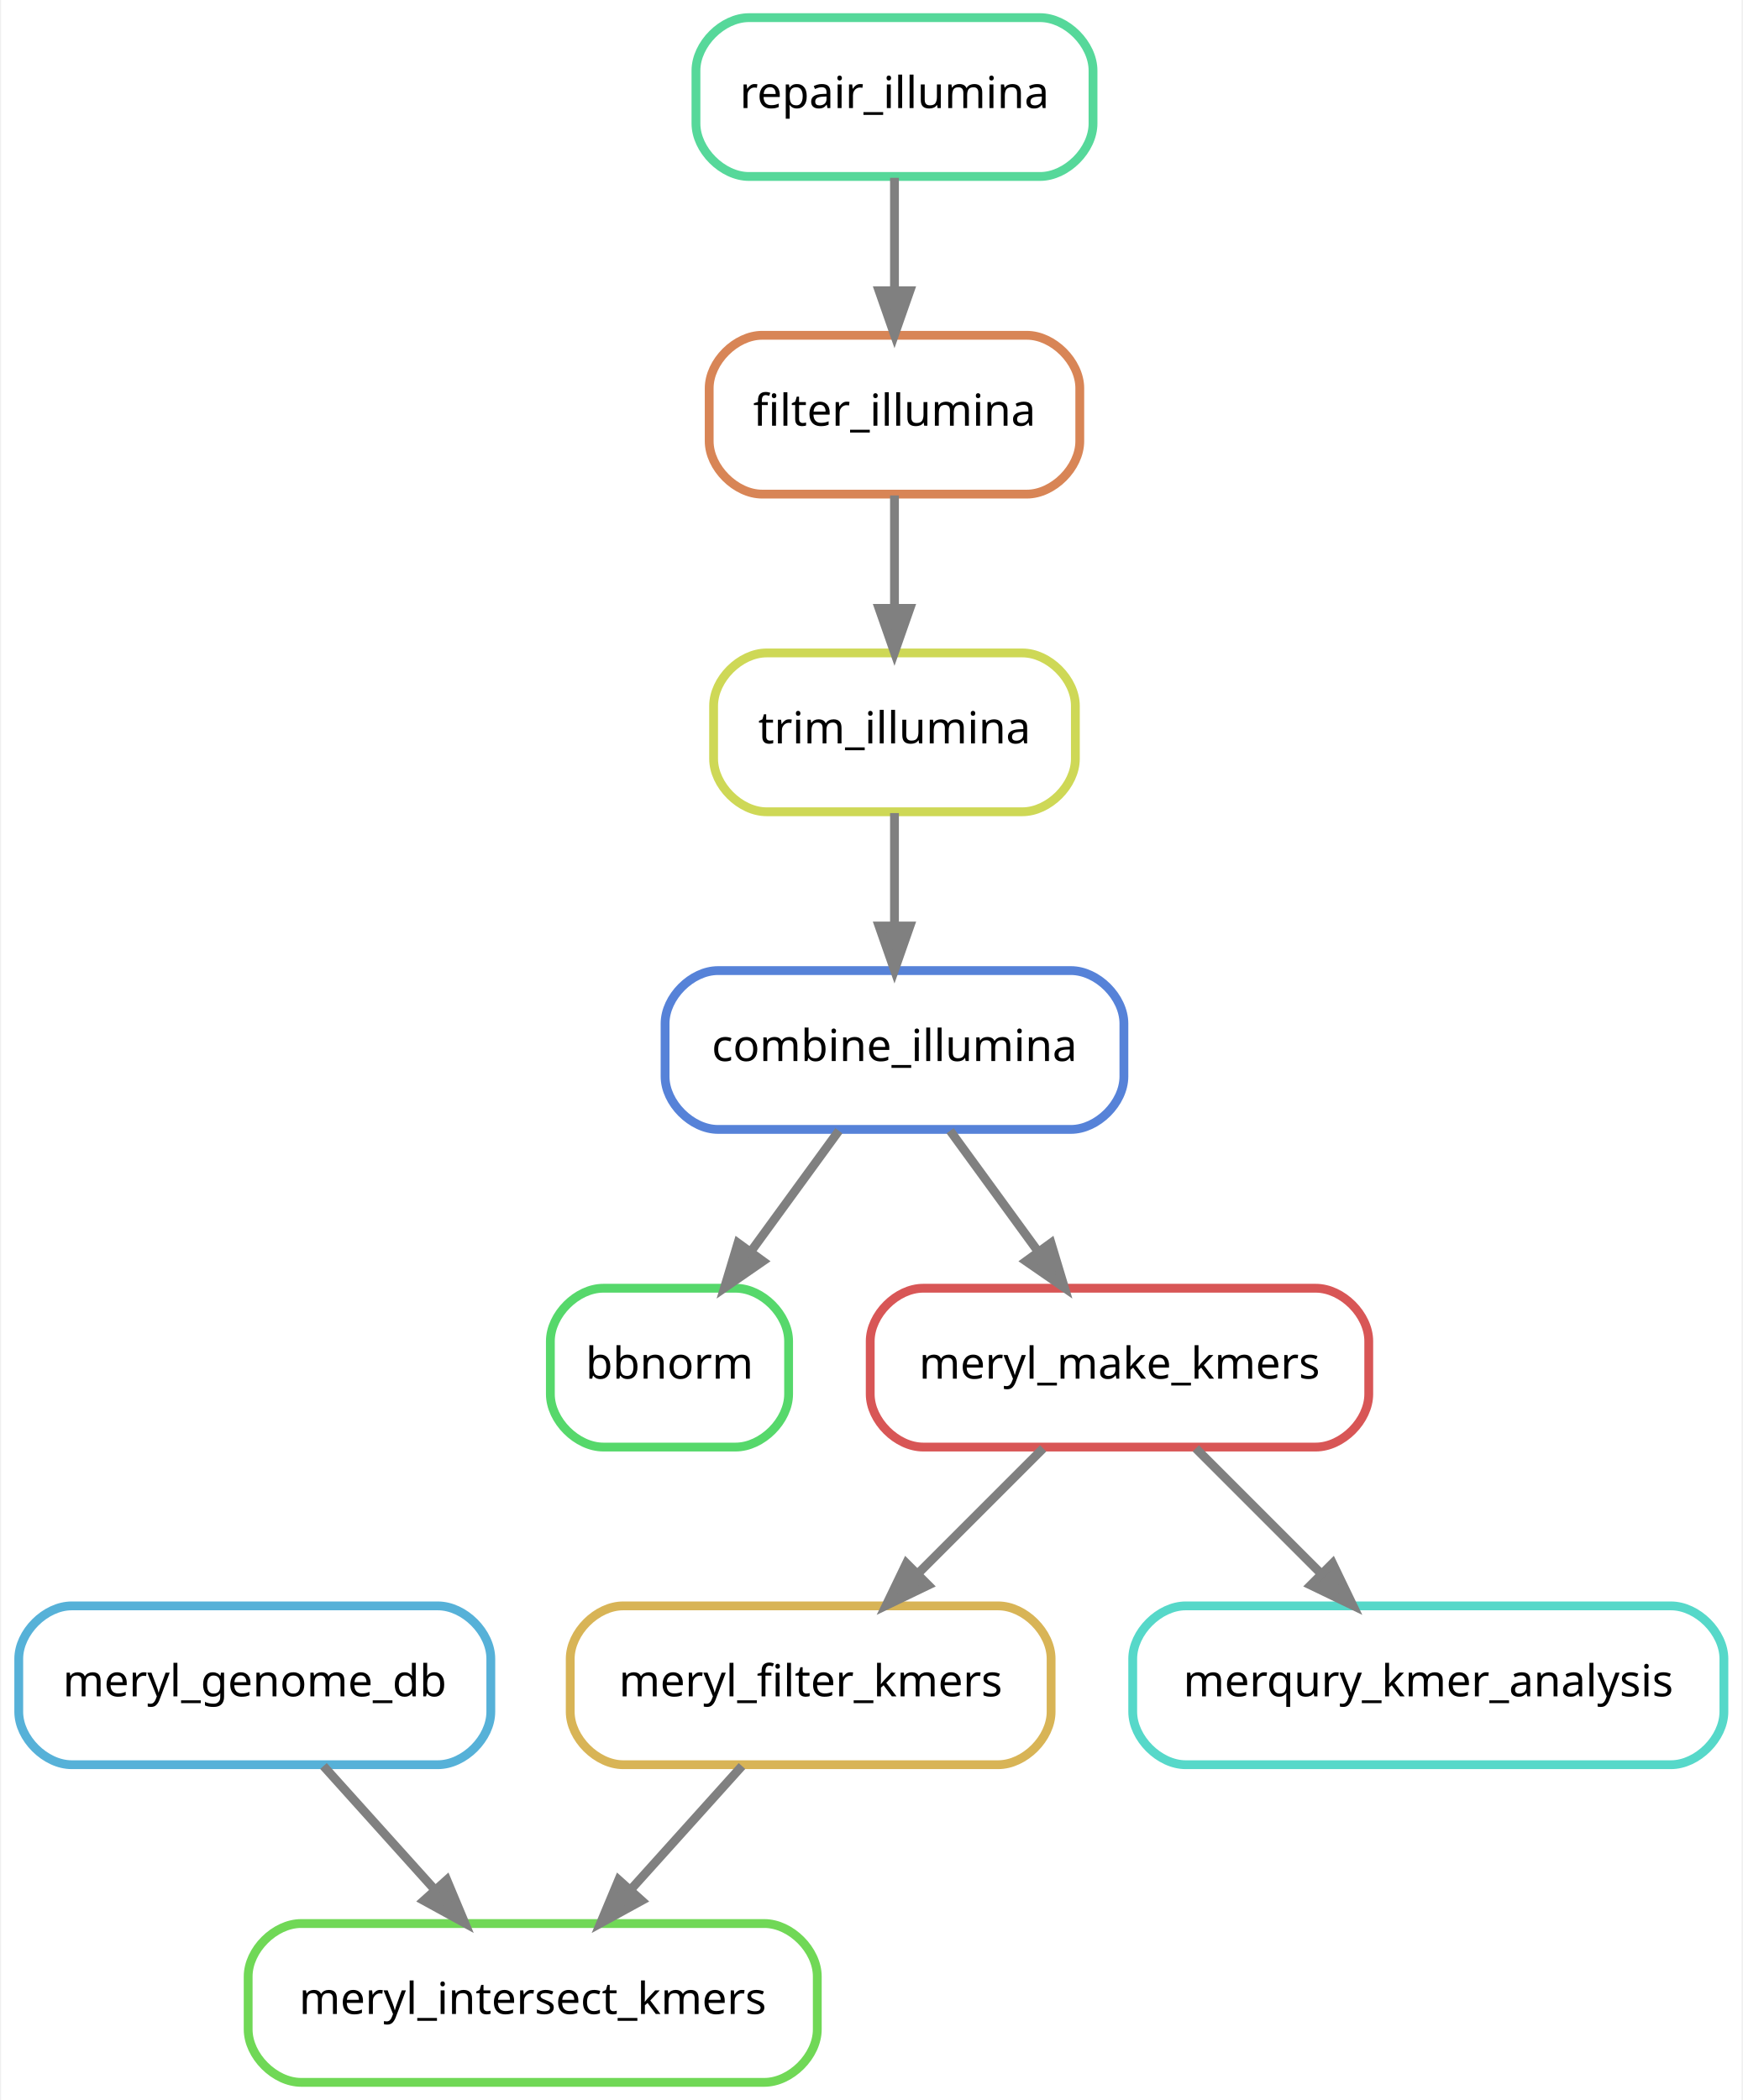
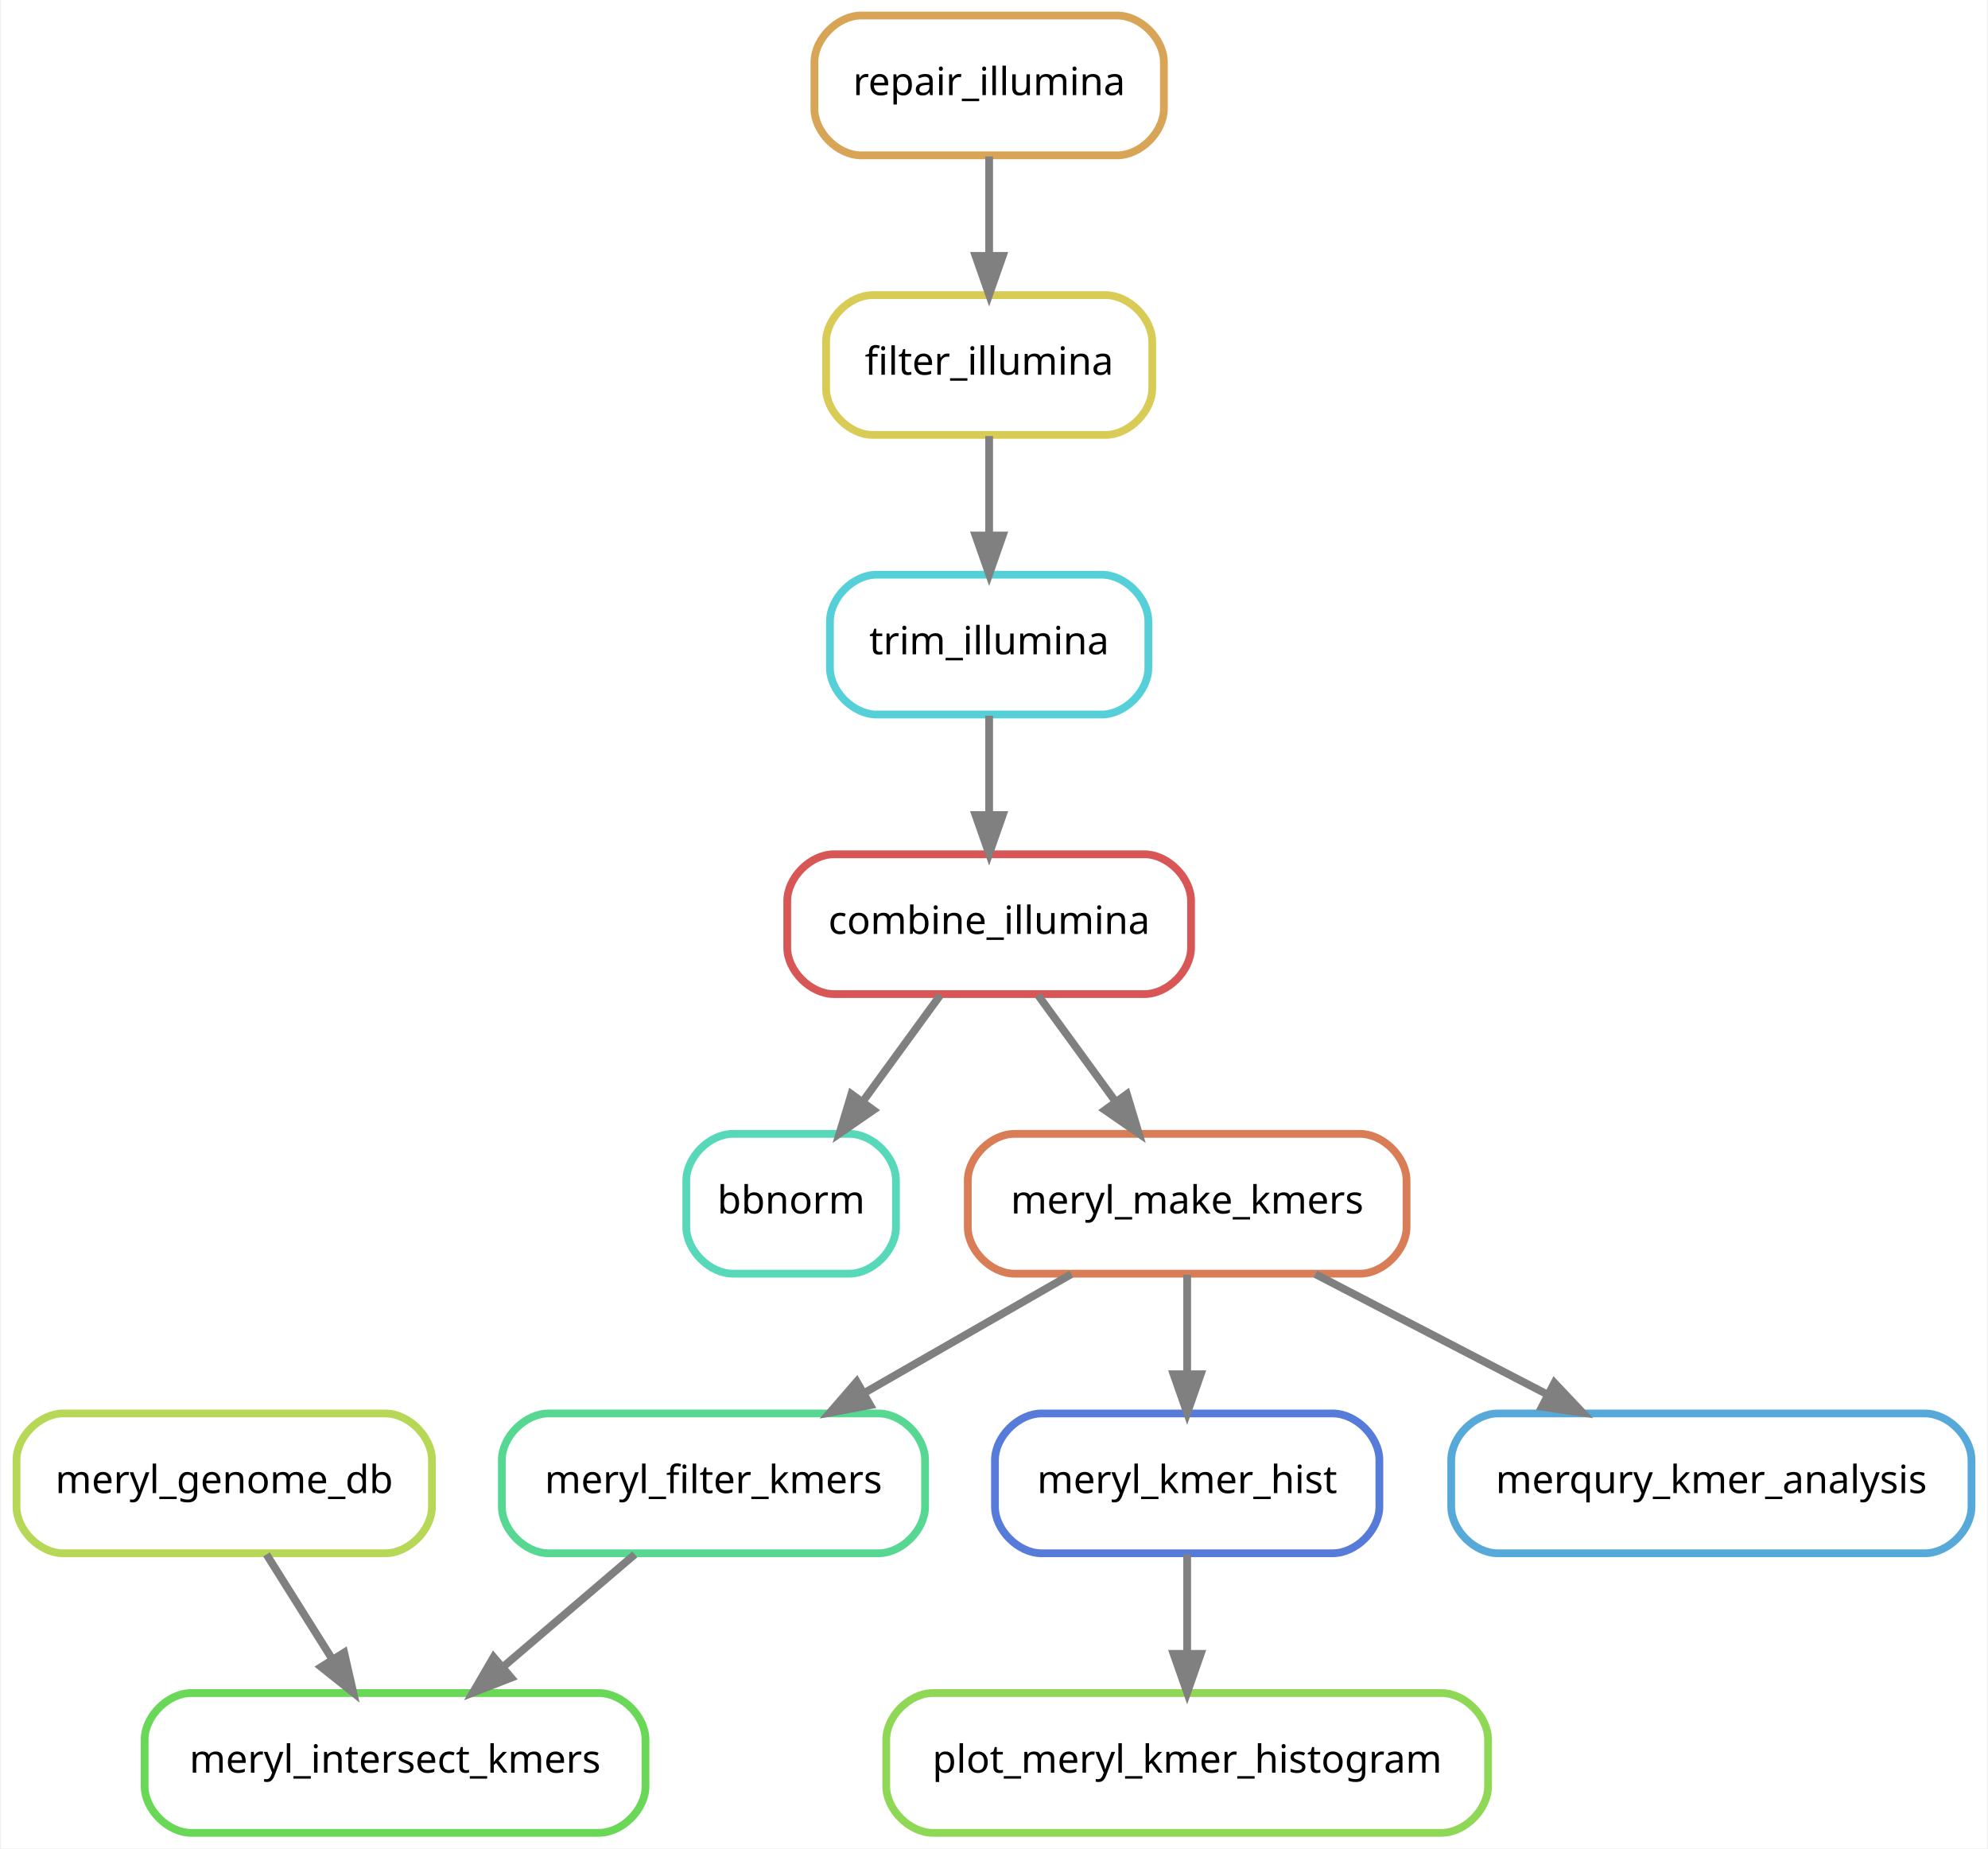
- <svg xmlns="http://www.w3.org/2000/svg" width="395pt" height="476pt" viewBox="0.00 0.00 394.50 476.00">
+ <svg xmlns="http://www.w3.org/2000/svg" width="512pt" height="476pt" viewBox="0.00 0.00 511.50 476.00">
  <g id="graph0" class="graph" transform="scale(1 1) rotate(0) translate(4 472)">
-     <polygon fill="white" stroke="transparent" points="-4,4 -4,-472 390.5,-472 390.5,4 -4,4" />
+     <polygon fill="white" stroke="transparent" points="-4,4 -4,-472 507.5,-472 507.5,4 -4,4" />
    <g id="node1" class="node">
-       <path fill="none" stroke="#56d86b" stroke-width="2" d="M162.5,-180C162.5,-180 132.5,-180 132.5,-180 126.5,-180 120.5,-174 120.5,-168 120.5,-168 120.5,-156 120.5,-156 120.5,-150 126.5,-144 132.5,-144 132.5,-144 162.5,-144 162.5,-144 168.5,-144 174.5,-150 174.5,-156 174.5,-156 174.5,-168 174.5,-168 174.5,-174 168.5,-180 162.5,-180" />
-       <text text-anchor="middle" x="147.5" y="-159.5" font-family="sans" font-size="10.00">bbnorm</text>
+       <path fill="none" stroke="#56d8b9" stroke-width="2" d="M214.5,-180C214.5,-180 184.5,-180 184.5,-180 178.5,-180 172.5,-174 172.5,-168 172.5,-168 172.5,-156 172.5,-156 172.5,-150 178.5,-144 184.5,-144 184.5,-144 214.5,-144 214.5,-144 220.5,-144 226.5,-150 226.5,-156 226.5,-156 226.5,-168 226.5,-168 226.5,-174 220.5,-180 214.5,-180" />
+       <text text-anchor="middle" x="199.5" y="-159.5" font-family="sans" font-size="10.00">bbnorm</text>
    </g>
    <g id="node2" class="node">
-       <path fill="none" stroke="#5682d8" stroke-width="2" d="M238.5,-252C238.5,-252 158.5,-252 158.5,-252 152.5,-252 146.5,-246 146.5,-240 146.5,-240 146.5,-228 146.5,-228 146.5,-222 152.5,-216 158.5,-216 158.5,-216 238.5,-216 238.5,-216 244.5,-216 250.5,-222 250.5,-228 250.5,-228 250.5,-240 250.5,-240 250.5,-246 244.5,-252 238.5,-252" />
-       <text text-anchor="middle" x="198.5" y="-231.5" font-family="sans" font-size="10.00">combine_illumina</text>
+       <path fill="none" stroke="#d85656" stroke-width="2" d="M290.5,-252C290.5,-252 210.5,-252 210.5,-252 204.5,-252 198.5,-246 198.5,-240 198.5,-240 198.5,-228 198.5,-228 198.5,-222 204.5,-216 210.5,-216 210.5,-216 290.5,-216 290.5,-216 296.5,-216 302.5,-222 302.5,-228 302.5,-228 302.5,-240 302.5,-240 302.5,-246 296.5,-252 290.5,-252" />
+       <text text-anchor="middle" x="250.5" y="-231.5" font-family="sans" font-size="10.00">combine_illumina</text>
    </g>
    <g id="edge1" class="edge">
-       <path fill="none" stroke="grey" stroke-width="2" d="M185.89,-215.7C179.9,-207.47 172.62,-197.48 166.02,-188.42" />
-       <polygon fill="grey" stroke="grey" stroke-width="2" points="168.68,-186.13 159.96,-180.1 163.02,-190.25 168.68,-186.13" />
+       <path fill="none" stroke="grey" stroke-width="2" d="M237.89,-215.7C231.9,-207.47 224.62,-197.48 218.02,-188.42" />
+       <polygon fill="grey" stroke="grey" stroke-width="2" points="220.68,-186.13 211.96,-180.1 215.02,-190.25 220.68,-186.13" />
+     </g>
+     <g id="node8" class="node">
+       <path fill="none" stroke="#d87d56" stroke-width="2" d="M346,-180C346,-180 257,-180 257,-180 251,-180 245,-174 245,-168 245,-168 245,-156 245,-156 245,-150 251,-144 257,-144 257,-144 346,-144 346,-144 352,-144 358,-150 358,-156 358,-156 358,-168 358,-168 358,-174 352,-180 346,-180" />
+       <text text-anchor="middle" x="301.5" y="-159.5" font-family="sans" font-size="10.00">meryl_make_kmers</text>
+     </g>
+     <g id="edge7" class="edge">
+       <path fill="none" stroke="grey" stroke-width="2" d="M263.11,-215.7C269.1,-207.47 276.38,-197.48 282.98,-188.42" />
+       <polygon fill="grey" stroke="grey" stroke-width="2" points="285.98,-190.25 289.04,-180.1 280.32,-186.13 285.98,-190.25" />
+     </g>
+     <g id="node3" class="node">
+       <path fill="none" stroke="#56d0d8" stroke-width="2" d="M279.5,-324C279.5,-324 221.5,-324 221.5,-324 215.5,-324 209.5,-318 209.5,-312 209.5,-312 209.5,-300 209.5,-300 209.5,-294 215.5,-288 221.5,-288 221.5,-288 279.5,-288 279.5,-288 285.5,-288 291.5,-294 291.5,-300 291.5,-300 291.5,-312 291.5,-312 291.5,-318 285.5,-324 279.5,-324" />
+       <text text-anchor="middle" x="250.5" y="-303.5" font-family="sans" font-size="10.00">trim_illumina</text>
+     </g>
+     <g id="edge2" class="edge">
+       <path fill="none" stroke="grey" stroke-width="2" d="M250.5,-287.7C250.5,-279.98 250.5,-270.71 250.5,-262.11" />
+       <polygon fill="grey" stroke="grey" stroke-width="2" points="254,-262.1 250.5,-252.1 247,-262.1 254,-262.1" />
+     </g>
+     <g id="node4" class="node">
+       <path fill="none" stroke="#d8cb56" stroke-width="2" d="M280.5,-396C280.5,-396 220.5,-396 220.5,-396 214.5,-396 208.5,-390 208.5,-384 208.5,-384 208.5,-372 208.5,-372 208.5,-366 214.5,-360 220.5,-360 220.5,-360 280.5,-360 280.5,-360 286.5,-360 292.5,-366 292.5,-372 292.5,-372 292.5,-384 292.5,-384 292.5,-390 286.5,-396 280.5,-396" />
+       <text text-anchor="middle" x="250.5" y="-375.5" font-family="sans" font-size="10.00">filter_illumina</text>
+     </g>
+     <g id="edge3" class="edge">
+       <path fill="none" stroke="grey" stroke-width="2" d="M250.5,-359.7C250.5,-351.98 250.5,-342.71 250.5,-334.11" />
+       <polygon fill="grey" stroke="grey" stroke-width="2" points="254,-334.1 250.5,-324.1 247,-334.1 254,-334.1" />
+     </g>
+     <g id="node5" class="node">
+       <path fill="none" stroke="#d8a456" stroke-width="2" d="M283.5,-468C283.5,-468 217.5,-468 217.5,-468 211.5,-468 205.5,-462 205.5,-456 205.5,-456 205.5,-444 205.5,-444 205.5,-438 211.5,-432 217.5,-432 217.5,-432 283.5,-432 283.5,-432 289.5,-432 295.5,-438 295.5,-444 295.5,-444 295.5,-456 295.5,-456 295.5,-462 289.5,-468 283.5,-468" />
+       <text text-anchor="middle" x="250.5" y="-447.5" font-family="sans" font-size="10.00">repair_illumina</text>
+     </g>
+     <g id="edge4" class="edge">
+       <path fill="none" stroke="grey" stroke-width="2" d="M250.5,-431.7C250.5,-423.98 250.5,-414.71 250.5,-406.11" />
+       <polygon fill="grey" stroke="grey" stroke-width="2" points="254,-406.1 250.5,-396.1 247,-406.1 254,-406.1" />
    </g>
    <g id="node6" class="node">
-       <path fill="none" stroke="#d85656" stroke-width="2" d="M294,-180C294,-180 205,-180 205,-180 199,-180 193,-174 193,-168 193,-168 193,-156 193,-156 193,-150 199,-144 205,-144 205,-144 294,-144 294,-144 300,-144 306,-150 306,-156 306,-156 306,-168 306,-168 306,-174 300,-180 294,-180" />
-       <text text-anchor="middle" x="249.5" y="-159.5" font-family="sans" font-size="10.00">meryl_make_kmers</text>
+       <path fill="none" stroke="#8fd856" stroke-width="2" d="M367,-36C367,-36 236,-36 236,-36 230,-36 224,-30 224,-24 224,-24 224,-12 224,-12 224,-6 230,0 236,0 236,0 367,0 367,0 373,0 379,-6 379,-12 379,-12 379,-24 379,-24 379,-30 373,-36 367,-36" />
+       <text text-anchor="middle" x="301.5" y="-15.5" font-family="sans" font-size="10.00">plot_meryl_kmer_histogram</text>
+     </g>
+     <g id="node7" class="node">
+       <path fill="none" stroke="#567bd8" stroke-width="2" d="M339,-108C339,-108 264,-108 264,-108 258,-108 252,-102 252,-96 252,-96 252,-84 252,-84 252,-78 258,-72 264,-72 264,-72 339,-72 339,-72 345,-72 351,-78 351,-84 351,-84 351,-96 351,-96 351,-102 345,-108 339,-108" />
+       <text text-anchor="middle" x="301.5" y="-87.5" font-family="sans" font-size="10.00">meryl_kmer_hist</text>
    </g>
    <g id="edge5" class="edge">
-       <path fill="none" stroke="grey" stroke-width="2" d="M211.11,-215.7C217.1,-207.47 224.38,-197.48 230.98,-188.42" />
-       <polygon fill="grey" stroke="grey" stroke-width="2" points="233.98,-190.25 237.04,-180.1 228.32,-186.13 233.98,-190.25" />
+       <path fill="none" stroke="grey" stroke-width="2" d="M301.5,-71.7C301.5,-63.98 301.5,-54.71 301.5,-46.11" />
+       <polygon fill="grey" stroke="grey" stroke-width="2" points="305,-46.1 301.5,-36.1 298,-46.1 305,-46.1" />
    </g>
-     <g id="node3" class="node">
-       <path fill="none" stroke="#ced856" stroke-width="2" d="M227.5,-324C227.5,-324 169.5,-324 169.5,-324 163.5,-324 157.5,-318 157.5,-312 157.5,-312 157.5,-300 157.5,-300 157.5,-294 163.5,-288 169.5,-288 169.5,-288 227.5,-288 227.5,-288 233.5,-288 239.5,-294 239.5,-300 239.5,-300 239.5,-312 239.5,-312 239.5,-318 233.5,-324 227.5,-324" />
-       <text text-anchor="middle" x="198.5" y="-303.5" font-family="sans" font-size="10.00">trim_illumina</text>
+     <g id="edge6" class="edge">
+       <path fill="none" stroke="grey" stroke-width="2" d="M301.5,-143.7C301.5,-135.98 301.5,-126.71 301.5,-118.11" />
+       <polygon fill="grey" stroke="grey" stroke-width="2" points="305,-118.1 301.5,-108.1 298,-118.1 305,-118.1" />
    </g>
-     <g id="edge2" class="edge">
-       <path fill="none" stroke="grey" stroke-width="2" d="M198.5,-287.7C198.5,-279.98 198.5,-270.71 198.5,-262.11" />
-       <polygon fill="grey" stroke="grey" stroke-width="2" points="202,-262.1 198.5,-252.1 195,-262.1 202,-262.1" />
-     </g>
-     <g id="node4" class="node">
-       <path fill="none" stroke="#d88556" stroke-width="2" d="M228.5,-396C228.5,-396 168.5,-396 168.5,-396 162.5,-396 156.5,-390 156.5,-384 156.5,-384 156.5,-372 156.5,-372 156.5,-366 162.5,-360 168.5,-360 168.5,-360 228.5,-360 228.5,-360 234.5,-360 240.5,-366 240.5,-372 240.5,-372 240.5,-384 240.5,-384 240.5,-390 234.5,-396 228.5,-396" />
-       <text text-anchor="middle" x="198.5" y="-375.5" font-family="sans" font-size="10.00">filter_illumina</text>
-     </g>
-     <g id="edge3" class="edge">
-       <path fill="none" stroke="grey" stroke-width="2" d="M198.5,-359.7C198.5,-351.98 198.5,-342.71 198.5,-334.11" />
-       <polygon fill="grey" stroke="grey" stroke-width="2" points="202,-334.1 198.5,-324.1 195,-334.1 202,-334.1" />
-     </g>
-     <g id="node5" class="node">
-       <path fill="none" stroke="#56d89a" stroke-width="2" d="M231.5,-468C231.5,-468 165.5,-468 165.5,-468 159.5,-468 153.5,-462 153.5,-456 153.5,-456 153.5,-444 153.5,-444 153.5,-438 159.5,-432 165.5,-432 165.5,-432 231.5,-432 231.5,-432 237.5,-432 243.5,-438 243.5,-444 243.5,-444 243.5,-456 243.5,-456 243.5,-462 237.5,-468 231.5,-468" />
-       <text text-anchor="middle" x="198.5" y="-447.5" font-family="sans" font-size="10.00">repair_illumina</text>
-     </g>
-     <g id="edge4" class="edge">
-       <path fill="none" stroke="grey" stroke-width="2" d="M198.5,-431.7C198.5,-423.98 198.5,-414.71 198.5,-406.11" />
-       <polygon fill="grey" stroke="grey" stroke-width="2" points="202,-406.1 198.5,-396.1 195,-406.1 202,-406.1" />
-     </g>
-     <g id="node8" class="node">
-       <path fill="none" stroke="#d8b456" stroke-width="2" d="M222,-108C222,-108 137,-108 137,-108 131,-108 125,-102 125,-96 125,-96 125,-84 125,-84 125,-78 131,-72 137,-72 137,-72 222,-72 222,-72 228,-72 234,-78 234,-84 234,-84 234,-96 234,-96 234,-102 228,-108 222,-108" />
+     <g id="node10" class="node">
+       <path fill="none" stroke="#56d892" stroke-width="2" d="M222,-108C222,-108 137,-108 137,-108 131,-108 125,-102 125,-96 125,-96 125,-84 125,-84 125,-78 131,-72 137,-72 137,-72 222,-72 222,-72 228,-72 234,-78 234,-84 234,-84 234,-96 234,-96 234,-102 228,-108 222,-108" />
      <text text-anchor="middle" x="179.5" y="-87.5" font-family="sans" font-size="10.00">meryl_filter_kmers</text>
    </g>
+     <g id="edge10" class="edge">
+       <path fill="none" stroke="grey" stroke-width="2" d="M271.66,-143.88C255.56,-134.64 235.5,-123.13 218.21,-113.21" />
+       <polygon fill="grey" stroke="grey" stroke-width="2" points="219.87,-110.13 209.46,-108.19 216.39,-116.2 219.87,-110.13" />
+     </g>
+     <g id="node12" class="node">
+       <path fill="none" stroke="#56a9d8" stroke-width="2" d="M491.5,-108C491.5,-108 381.5,-108 381.5,-108 375.5,-108 369.5,-102 369.5,-96 369.5,-96 369.5,-84 369.5,-84 369.5,-78 375.5,-72 381.5,-72 381.5,-72 491.5,-72 491.5,-72 497.5,-72 503.5,-78 503.5,-84 503.5,-84 503.5,-96 503.5,-96 503.5,-102 497.5,-108 491.5,-108" />
+       <text text-anchor="middle" x="436.5" y="-87.5" font-family="sans" font-size="10.00">merqury_kmer_analysis</text>
+     </g>
+     <g id="edge11" class="edge">
+       <path fill="none" stroke="grey" stroke-width="2" d="M334.52,-143.88C352.58,-134.51 375.15,-122.81 394.45,-112.8" />
+       <polygon fill="grey" stroke="grey" stroke-width="2" points="396.08,-115.9 403.35,-108.19 392.86,-109.69 396.08,-115.9" />
+     </g>
+     <g id="node9" class="node">
+       <path fill="none" stroke="#68d856" stroke-width="2" d="M150,-36C150,-36 45,-36 45,-36 39,-36 33,-30 33,-24 33,-24 33,-12 33,-12 33,-6 39,0 45,0 45,0 150,0 150,0 156,0 162,-6 162,-12 162,-12 162,-24 162,-24 162,-30 156,-36 150,-36" />
+       <text text-anchor="middle" x="97.5" y="-15.5" font-family="sans" font-size="10.00">meryl_intersect_kmers</text>
+     </g>
    <g id="edge8" class="edge">
-       <path fill="none" stroke="grey" stroke-width="2" d="M232.2,-143.7C223.64,-135.14 213.16,-124.66 203.8,-115.3" />
-       <polygon fill="grey" stroke="grey" stroke-width="2" points="206.15,-112.7 196.6,-108.1 201.2,-117.65 206.15,-112.7" />
+       <path fill="none" stroke="grey" stroke-width="2" d="M159.23,-71.7C149,-62.97 136.44,-52.24 125.32,-42.75" />
+       <polygon fill="grey" stroke="grey" stroke-width="2" points="127.41,-39.94 117.54,-36.1 122.87,-45.26 127.41,-39.94" />
    </g>
-     <g id="node10" class="node">
-       <path fill="none" stroke="#56d8c9" stroke-width="2" d="M374.5,-108C374.5,-108 264.5,-108 264.5,-108 258.5,-108 252.5,-102 252.5,-96 252.5,-96 252.5,-84 252.5,-84 252.5,-78 258.5,-72 264.5,-72 264.5,-72 374.5,-72 374.5,-72 380.5,-72 386.5,-78 386.5,-84 386.5,-84 386.5,-96 386.5,-96 386.5,-102 380.5,-108 374.5,-108" />
-       <text text-anchor="middle" x="319.5" y="-87.5" font-family="sans" font-size="10.00">merqury_kmer_analysis</text>
+     <g id="node11" class="node">
+       <path fill="none" stroke="#b6d856" stroke-width="2" d="M95,-108C95,-108 12,-108 12,-108 6,-108 0,-102 0,-96 0,-96 0,-84 0,-84 0,-78 6,-72 12,-72 12,-72 95,-72 95,-72 101,-72 107,-78 107,-84 107,-84 107,-96 107,-96 107,-102 101,-108 95,-108" />
+       <text text-anchor="middle" x="53.5" y="-87.5" font-family="sans" font-size="10.00">meryl_genome_db</text>
    </g>
    <g id="edge9" class="edge">
-       <path fill="none" stroke="grey" stroke-width="2" d="M266.8,-143.7C275.36,-135.14 285.84,-124.66 295.2,-115.3" />
-       <polygon fill="grey" stroke="grey" stroke-width="2" points="297.8,-117.65 302.4,-108.1 292.85,-112.7 297.8,-117.65" />
-     </g>
-     <g id="node7" class="node">
-       <path fill="none" stroke="#70d856" stroke-width="2" d="M169,-36C169,-36 64,-36 64,-36 58,-36 52,-30 52,-24 52,-24 52,-12 52,-12 52,-6 58,0 64,0 64,0 169,0 169,0 175,0 181,-6 181,-12 181,-12 181,-24 181,-24 181,-30 175,-36 169,-36" />
-       <text text-anchor="middle" x="116.5" y="-15.5" font-family="sans" font-size="10.00">meryl_intersect_kmers</text>
-     </g>
-     <g id="edge6" class="edge">
-       <path fill="none" stroke="grey" stroke-width="2" d="M163.93,-71.7C156.3,-63.22 146.98,-52.86 138.62,-43.58" />
-       <polygon fill="grey" stroke="grey" stroke-width="2" points="141.19,-41.2 131.89,-36.1 135.98,-45.88 141.19,-41.2" />
-     </g>
-     <g id="node9" class="node">
-       <path fill="none" stroke="#56b1d8" stroke-width="2" d="M95,-108C95,-108 12,-108 12,-108 6,-108 0,-102 0,-96 0,-96 0,-84 0,-84 0,-78 6,-72 12,-72 12,-72 95,-72 95,-72 101,-72 107,-78 107,-84 107,-84 107,-96 107,-96 107,-102 101,-108 95,-108" />
-       <text text-anchor="middle" x="53.5" y="-87.5" font-family="sans" font-size="10.00">meryl_genome_db</text>
-     </g>
-     <g id="edge7" class="edge">
-       <path fill="none" stroke="grey" stroke-width="2" d="M69.07,-71.7C76.7,-63.22 86.02,-52.86 94.38,-43.58" />
-       <polygon fill="grey" stroke="grey" stroke-width="2" points="97.02,-45.88 101.11,-36.1 91.81,-41.2 97.02,-45.88" />
+       <path fill="none" stroke="grey" stroke-width="2" d="M64.38,-71.7C69.49,-63.56 75.7,-53.69 81.34,-44.7" />
+       <polygon fill="grey" stroke="grey" stroke-width="2" points="84.39,-46.43 86.75,-36.1 78.46,-42.71 84.39,-46.43" />
    </g>
  </g>
</svg>
